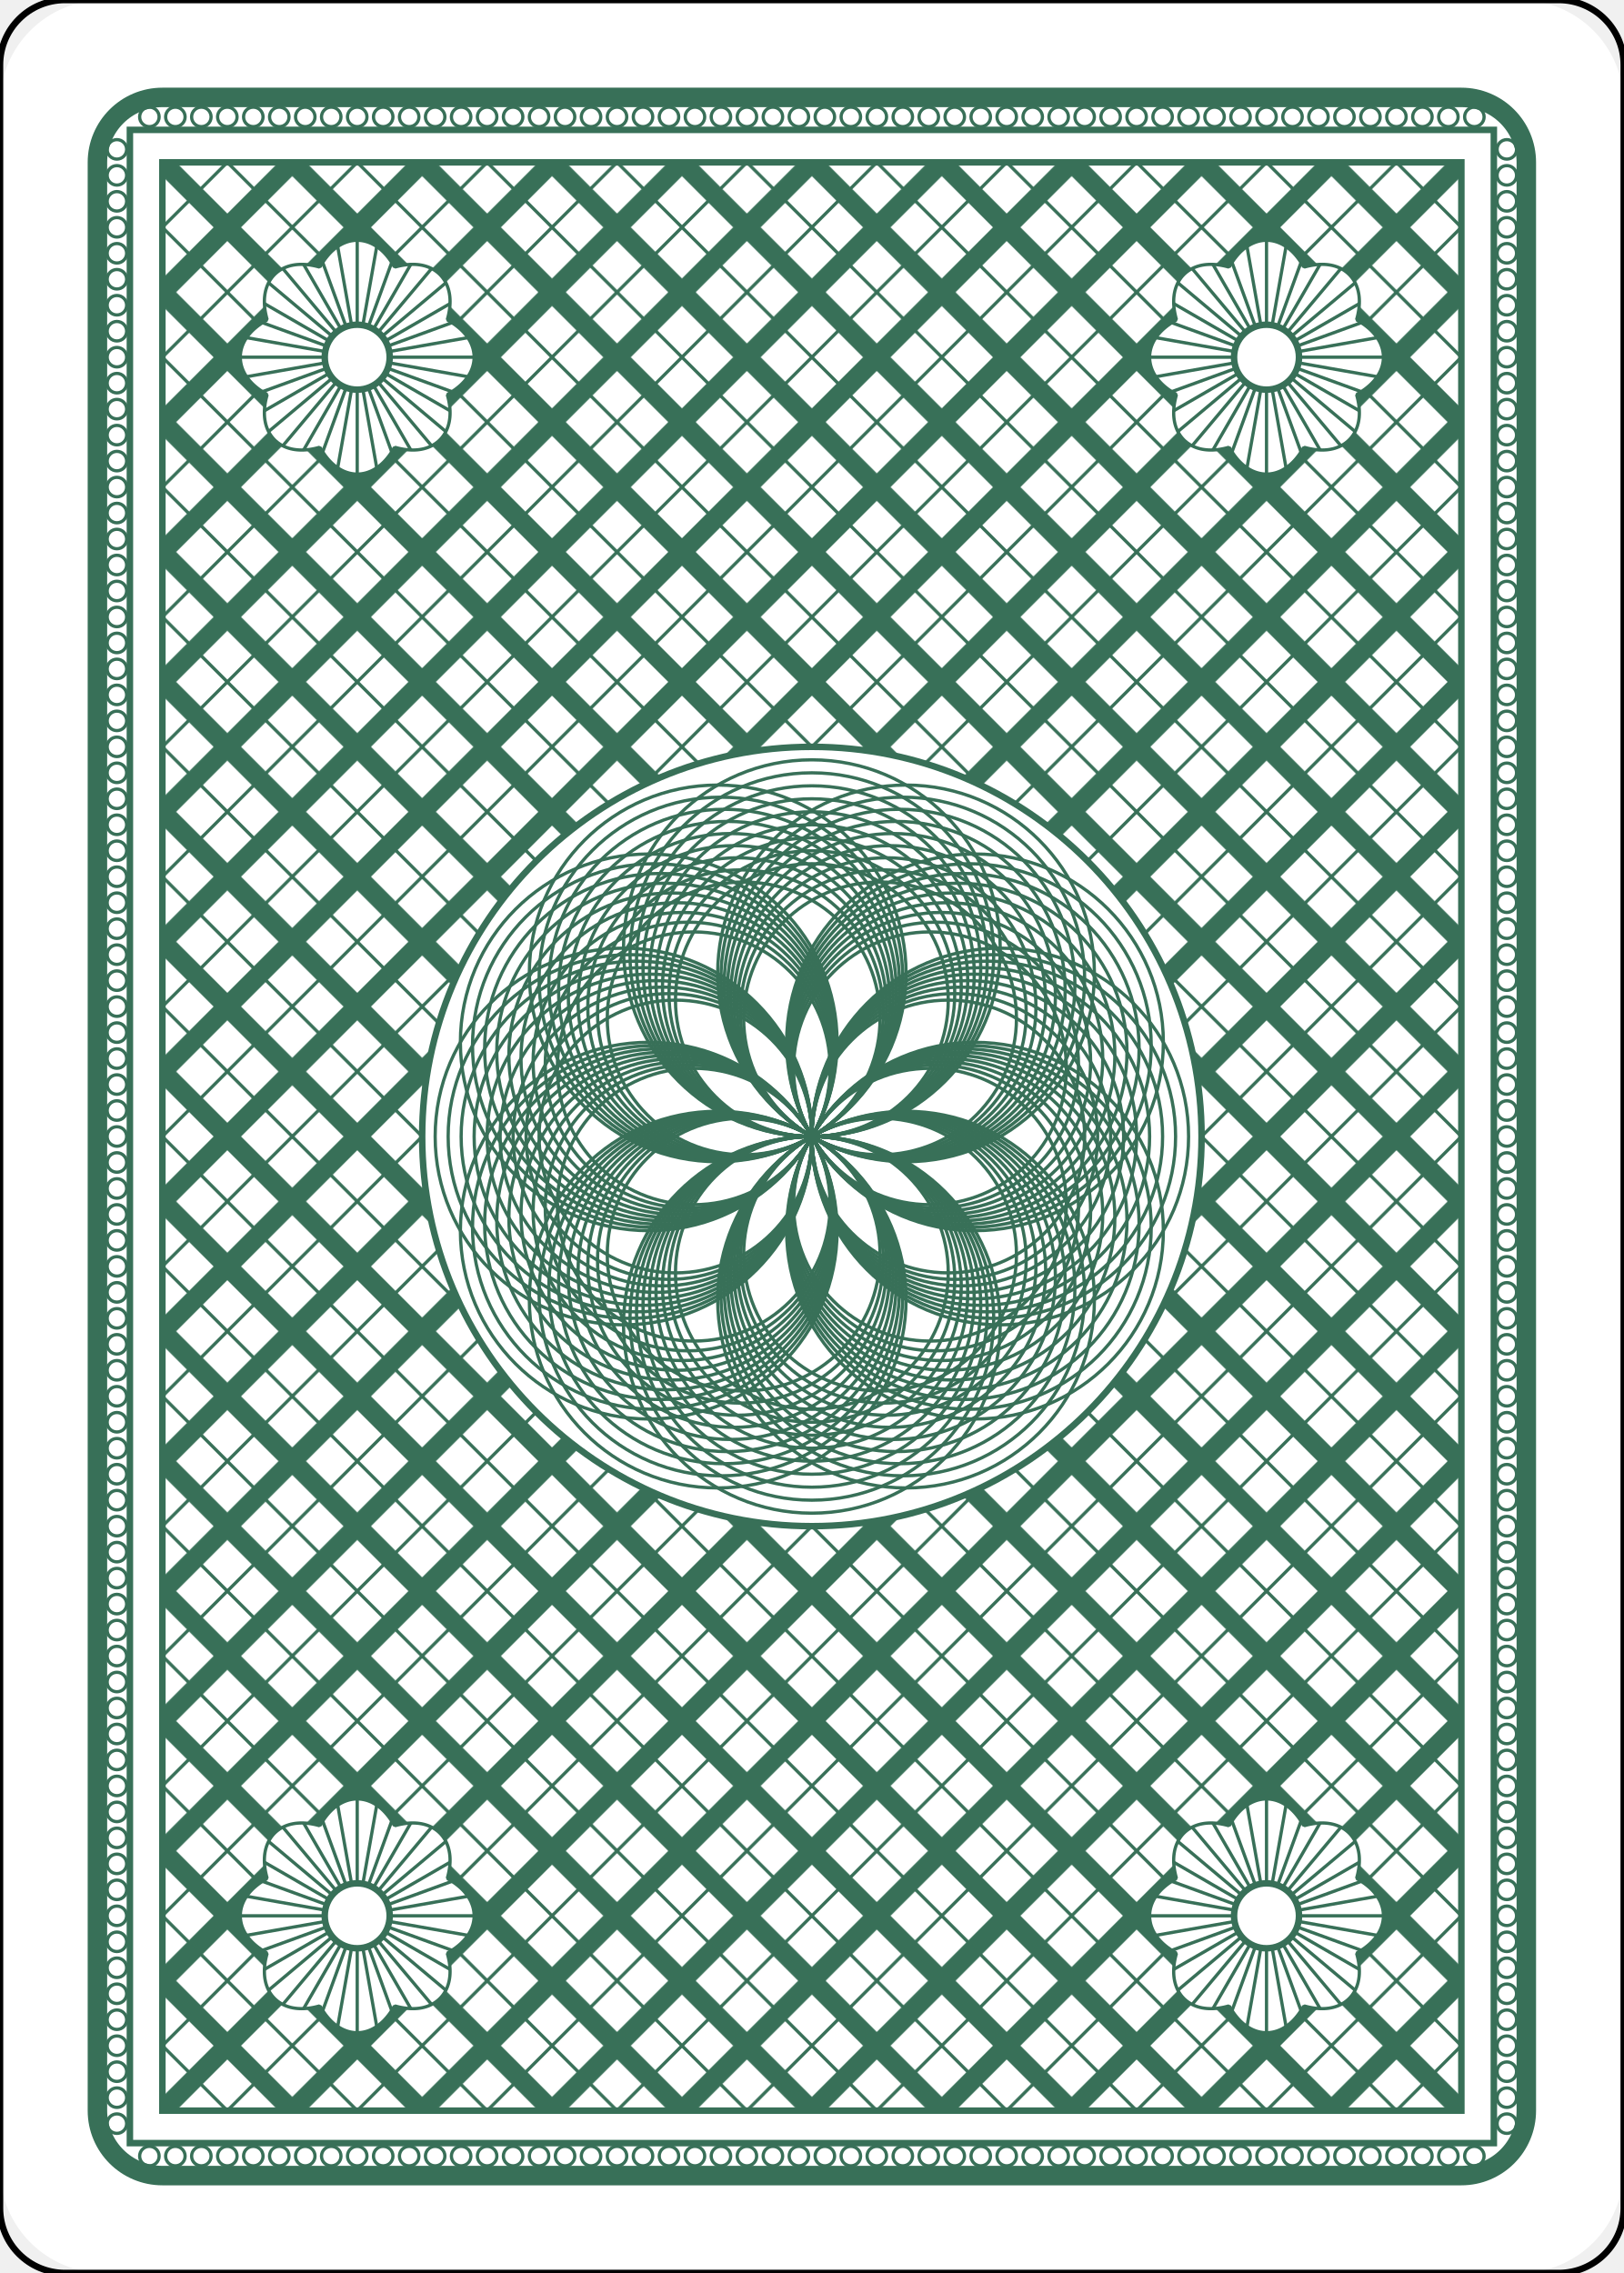
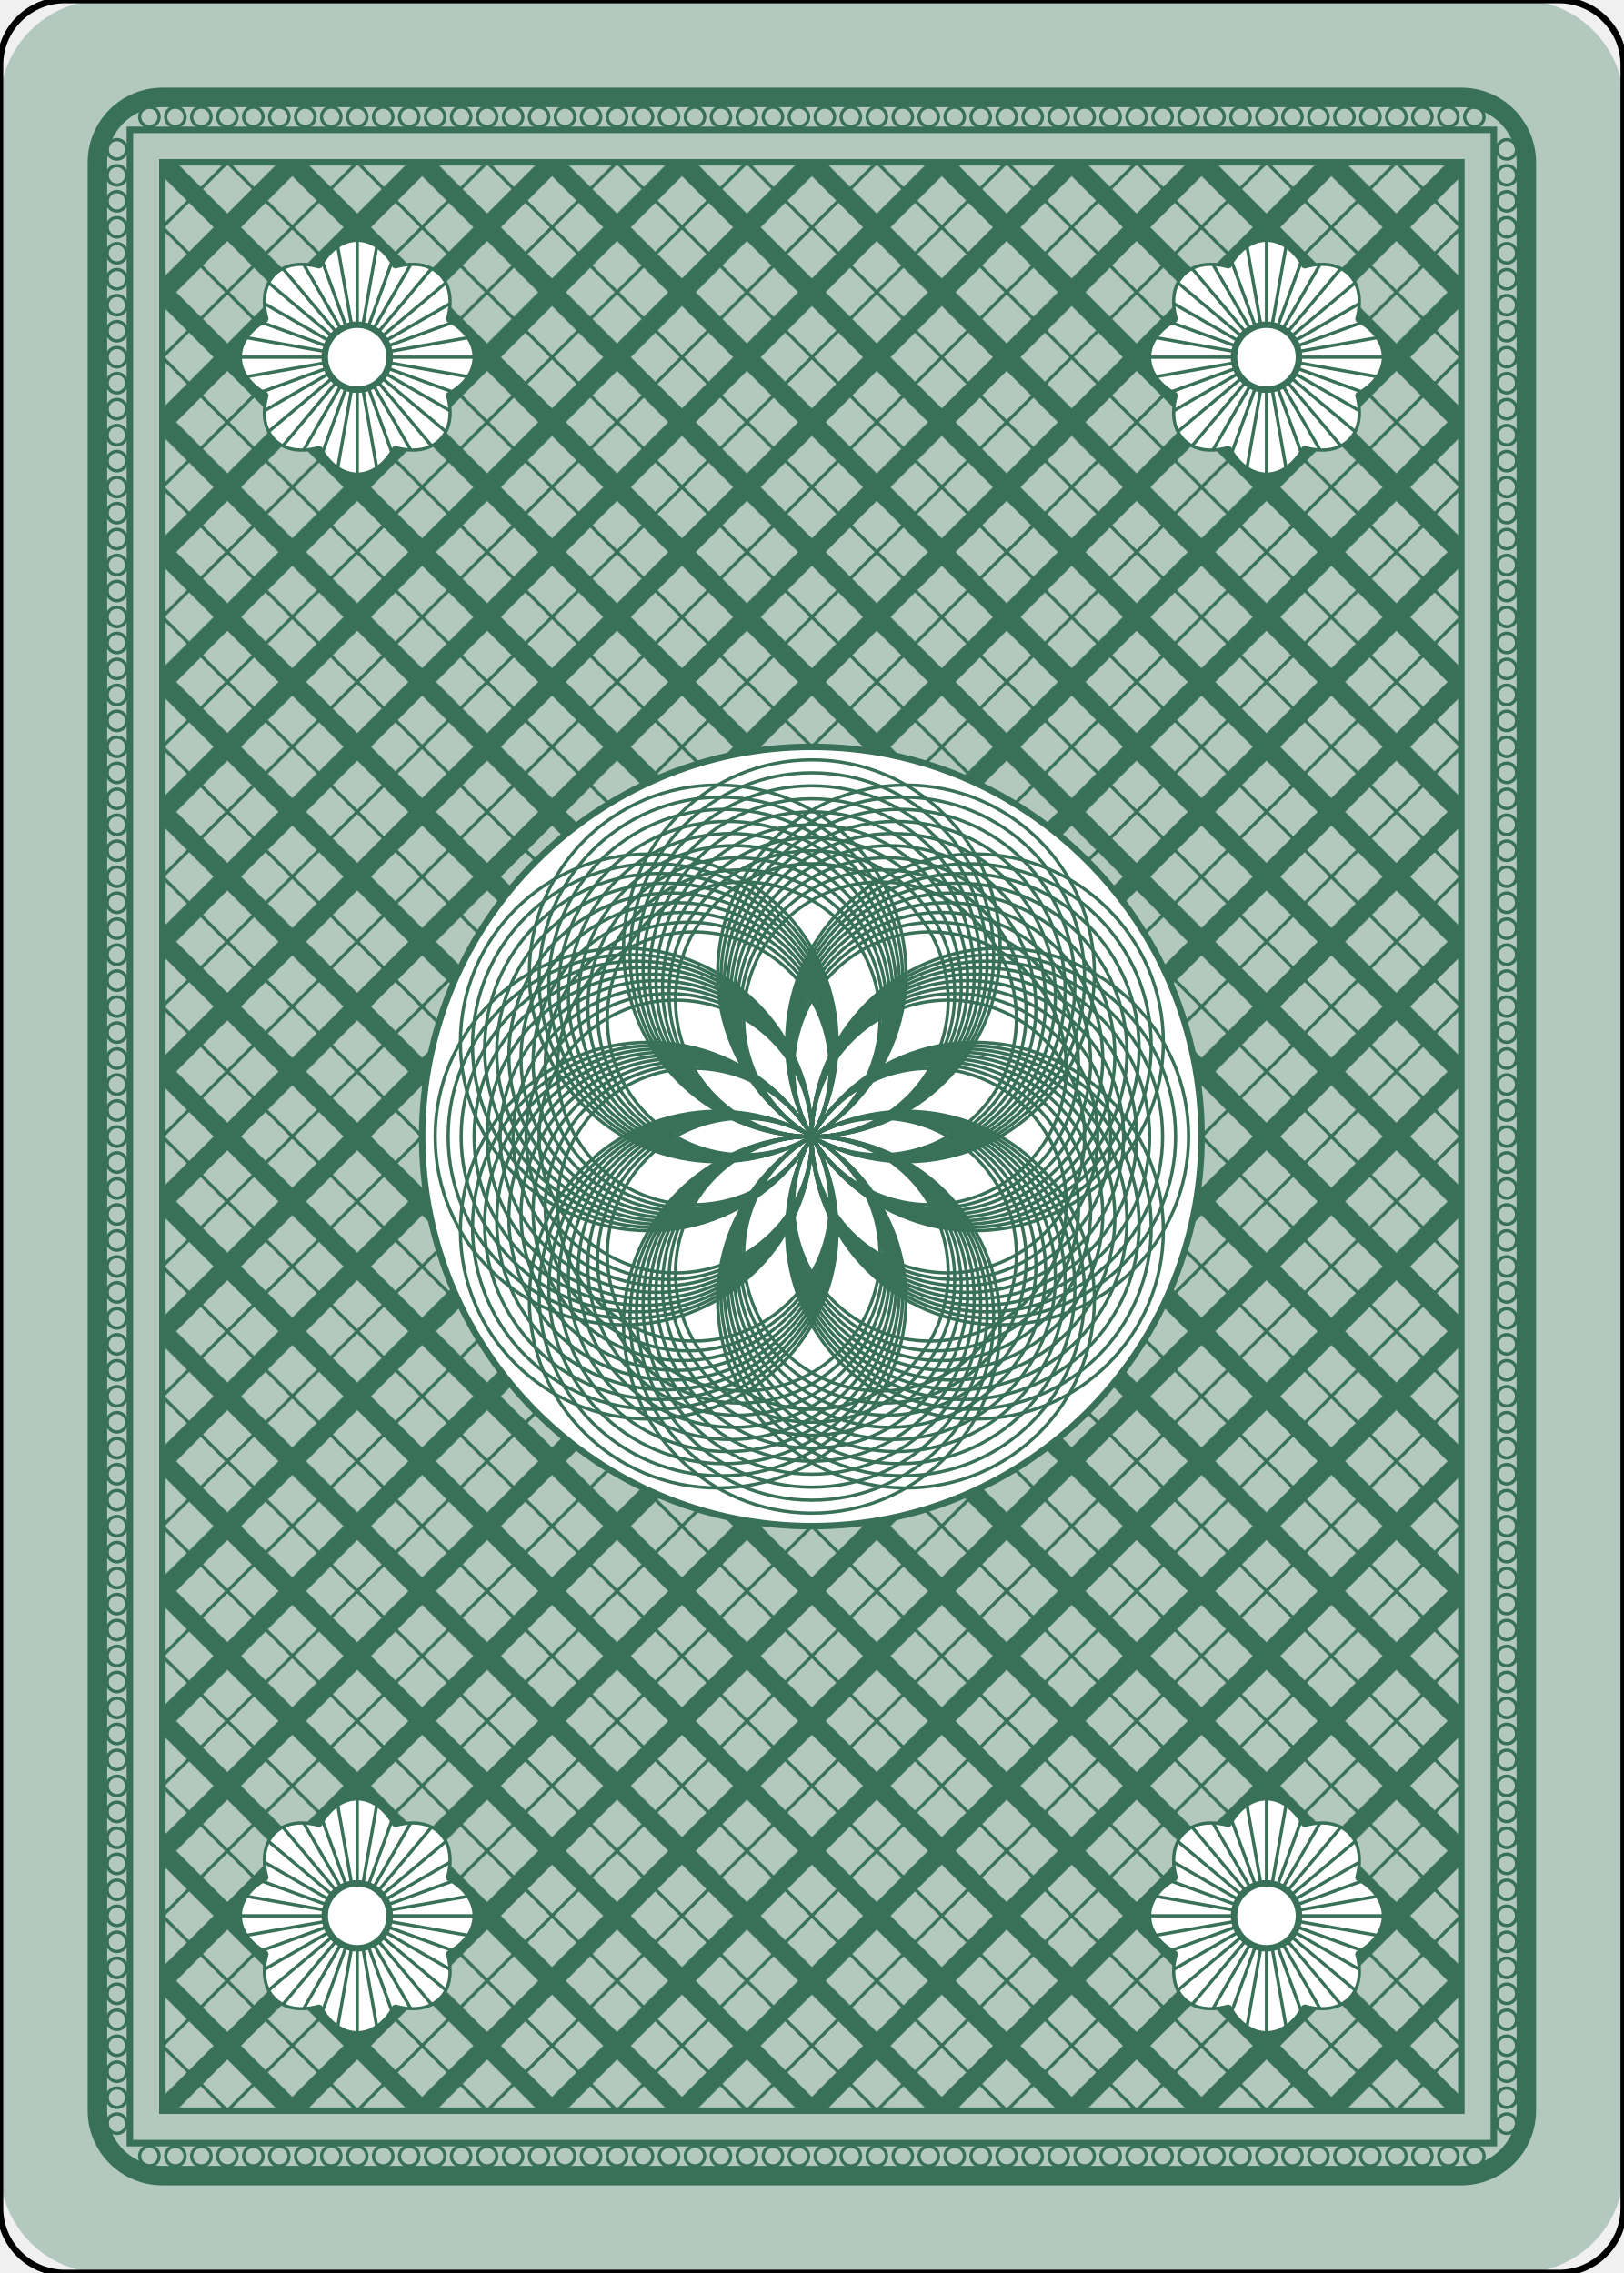
<svg xmlns="http://www.w3.org/2000/svg" xmlns:xlink="http://www.w3.org/1999/xlink" width="250" height="350" baseProfile="full">
-   <rect data-bg="1" width="250" height="350" rx="16" fill="#fff" />
+   <rect data-bg="1" width="250" height="350" rx="16" fill="#b3c9c0" />
  <defs>
    <pattern id="a" width="20" height="20" x="25" y="25" patternUnits="userSpaceOnUse">
      <path stroke="#387058" stroke-width="3" d="m0 0 20 20M20 0 0 20" />
      <path stroke="#387058" stroke-width=".5" d="m10 0 10 10M20 10 10 20M10 20 0 10M0 10 10 0" />
    </pattern>
    <g id="b" stroke="#387058">
      <path fill="#fff" stroke-width=".5" d="m18 0-.01.314-.03.313-.05.312-.07.309-.089.305-.108.301-.126.297-.144.29-.16.285-.178.278-.192.27-.207.262-.22.254-.234.245-.244.236-.255.226-.264.217-.271.208-.279.198-.284.188-.289.18-.291.17-.101.244.086.327.077.33.067.335.057.337.045.339.034.34.02.34.005.34-.008.338-.023.335-.04.332-.054.327-.071.321-.088.315-.104.308-.12.299-.137.289-.153.279-.17.267-.184.256-.2.243-.215.229-.23.215-.242.2-.256.185-.267.17-.28.152-.288.137-.3.12-.307.104-.315.088-.321.07-.327.056-.332.039-.335.023-.338.008-.34-.006-.34-.02-.34-.033-.34-.045-.336-.057-.335-.067-.33-.077-.327-.086-.244.1-.17.292-.18.289-.188.284-.198.279-.208.271-.217.264-.226.255-.236.244-.245.233-.254.22-.262.208-.27.192-.278.177-.284.161-.291.144-.297.126-.301.108-.305.09-.31.069-.31.05-.314.03L0 18l-.314-.01-.313-.03-.312-.05-.309-.07-.305-.089-.301-.108-.297-.126-.29-.144-.285-.16-.278-.178-.27-.192-.262-.207-.254-.22-.245-.234-.236-.244-.226-.255-.217-.264-.208-.271-.198-.279-.188-.284-.18-.289-.17-.291-.244-.101-.327.086-.33.077-.335.067-.337.057-.339.045-.34.034-.34.02-.34.005-.338-.008-.335-.023-.332-.04-.327-.054-.321-.071-.315-.088-.308-.104-.299-.12-.289-.137-.279-.153-.267-.17-.256-.184-.243-.2-.229-.215-.215-.23-.2-.242-.185-.256-.17-.267-.152-.28-.137-.288-.12-.3-.104-.307-.088-.315-.07-.321-.056-.327-.039-.332-.023-.335-.008-.338.006-.34.02-.34.033-.34.045-.34.057-.336.067-.335.077-.33.086-.327-.1-.244-.292-.17-.289-.18-.284-.188-.279-.198-.271-.208-.264-.217-.255-.226-.244-.236-.233-.245-.22-.254-.208-.262-.192-.27-.177-.278-.161-.284-.144-.291-.126-.297-.108-.301-.09-.305-.069-.31-.05-.31-.03-.314L-18 0l.01-.314.03-.313.05-.312.07-.309.089-.305.108-.301.126-.297.144-.29.16-.285.178-.278.192-.27.207-.262.22-.254.234-.245.244-.236.255-.226.264-.217.271-.208.279-.198.284-.188.289-.18.291-.17.101-.244-.086-.327-.077-.33-.067-.335-.057-.337-.045-.339-.034-.34-.02-.34-.005-.34.008-.338.023-.335.04-.332.054-.327.071-.321.088-.315.104-.308.12-.299.137-.289.153-.279.17-.267.184-.256.2-.243.215-.229.23-.215.242-.2.256-.185.267-.17.28-.152.288-.137.3-.12.307-.104.315-.088.321-.07.327-.056.332-.039.335-.023.338-.008.34.006.34.02.34.033.34.045.336.057.335.067.33.077.327.086.244-.1.17-.292.18-.289.188-.284.198-.279.208-.271.217-.264.226-.255.236-.244.245-.233.254-.22.262-.208.27-.192.278-.177.284-.161.291-.144.297-.126.301-.108.305-.09.31-.069.31-.05.314-.03L0-18l.314.01.313.03.312.05.309.07.305.089.301.108.297.126.29.144.285.16.278.178.27.192.262.207.254.22.245.234.236.244.226.255.217.264.208.271.198.279.188.284.18.289.17.291.244.101.327-.086.33-.077.335-.067.337-.057.339-.045.34-.034.34-.02.34-.005.338.008.335.023.332.04.327.054.321.071.315.088.308.104.299.12.289.137.279.153.267.17.256.184.243.2.229.215.215.23.2.242.185.256.17.267.152.28.137.288.12.3.104.307.088.315.07.321.056.327.039.332.023.335.008.338-.006.34-.02.34-.033.34-.045.34-.057.336-.067.335-.077.33-.086.327.1.244.292.17.289.18.284.188.279.198.271.208.264.217.255.226.244.236.233.245.22.254.208.262.192.27.177.278.161.284.144.291.126.297.108.301.09.305.069.31.05.31.03.314z" />
      <path stroke-width=".5" d="M18 0H5M17.035 3.004 4.924.868M14.585 5.308 4.698 1.71M14.289 8.25 4.33 2.5M13.65 11.454l-9.82-8.24M11.454 13.65l-8.24-9.82M8.25 14.289 2.5 4.33M5.308 14.585 1.71 4.698M3.004 17.035.868 4.924M0 18V5M-3.004 17.035-.868 4.924M-5.308 14.585l3.598-9.887M-8.25 14.289-2.5 4.33M-11.454 13.65l8.24-9.82M-13.65 11.454l9.82-8.24M-14.289 8.25-4.33 2.5M-14.585 5.308l9.887-3.598M-17.035 3.004-4.924.868M-18 0h13M-17.035-3.004-4.924-.868M-14.585-5.308l9.887 3.598M-14.289-8.25-4.33-2.5M-13.65-11.454l9.82 8.24M-11.454-13.65l8.24 9.82M-8.25-14.289-2.5-4.33M-5.308-14.585l3.598 9.887M-3.004-17.035-.868-4.924M0-18v13M3.004-17.035.868-4.924M5.308-14.585 1.71-4.698M8.25-14.289 2.5-4.33M11.454-13.65l-8.24 9.82M13.65-11.454l-9.82 8.24M14.289-8.25 4.33-2.5M14.585-5.308 4.698-1.71M17.035-3.004 4.924-.868M18 0H5" />
      <circle r="5" fill="none" />
    </g>
  </defs>
  <rect width="250" height="350" fill="none" stroke="#000" rx="10" ry="10" />
  <rect width="220" height="320" x="15" y="15" fill="none" stroke="#387058" stroke-width="3" rx="10" ry="10" />
  <path fill="none" stroke="#387058" d="M20 20h210v310H20z" />
  <path fill="url(#a)" stroke="#387058" d="M25 25h200v300H25z" />
  <circle cx="23" cy="18" r="1.5" fill="none" stroke="#387058" stroke-width=".5" />
  <circle cx="27" cy="18" r="1.5" fill="none" stroke="#387058" stroke-width=".5" />
  <circle cx="31" cy="18" r="1.5" fill="none" stroke="#387058" stroke-width=".5" />
  <circle cx="35" cy="18" r="1.5" fill="none" stroke="#387058" stroke-width=".5" />
  <circle cx="39" cy="18" r="1.5" fill="none" stroke="#387058" stroke-width=".5" />
  <circle cx="43" cy="18" r="1.5" fill="none" stroke="#387058" stroke-width=".5" />
  <circle cx="47" cy="18" r="1.5" fill="none" stroke="#387058" stroke-width=".5" />
  <circle cx="51" cy="18" r="1.5" fill="none" stroke="#387058" stroke-width=".5" />
  <circle cx="55" cy="18" r="1.5" fill="none" stroke="#387058" stroke-width=".5" />
  <circle cx="59" cy="18" r="1.5" fill="none" stroke="#387058" stroke-width=".5" />
  <circle cx="63" cy="18" r="1.5" fill="none" stroke="#387058" stroke-width=".5" />
  <circle cx="67" cy="18" r="1.5" fill="none" stroke="#387058" stroke-width=".5" />
  <circle cx="71" cy="18" r="1.5" fill="none" stroke="#387058" stroke-width=".5" />
  <circle cx="75" cy="18" r="1.5" fill="none" stroke="#387058" stroke-width=".5" />
  <circle cx="79" cy="18" r="1.5" fill="none" stroke="#387058" stroke-width=".5" />
  <circle cx="83" cy="18" r="1.5" fill="none" stroke="#387058" stroke-width=".5" />
  <circle cx="87" cy="18" r="1.5" fill="none" stroke="#387058" stroke-width=".5" />
  <circle cx="91" cy="18" r="1.5" fill="none" stroke="#387058" stroke-width=".5" />
  <circle cx="95" cy="18" r="1.5" fill="none" stroke="#387058" stroke-width=".5" />
  <circle cx="99" cy="18" r="1.5" fill="none" stroke="#387058" stroke-width=".5" />
  <circle cx="103" cy="18" r="1.5" fill="none" stroke="#387058" stroke-width=".5" />
  <circle cx="107" cy="18" r="1.5" fill="none" stroke="#387058" stroke-width=".5" />
  <circle cx="111" cy="18" r="1.5" fill="none" stroke="#387058" stroke-width=".5" />
  <circle cx="115" cy="18" r="1.5" fill="none" stroke="#387058" stroke-width=".5" />
  <circle cx="119" cy="18" r="1.5" fill="none" stroke="#387058" stroke-width=".5" />
  <circle cx="123" cy="18" r="1.5" fill="none" stroke="#387058" stroke-width=".5" />
  <circle cx="127" cy="18" r="1.5" fill="none" stroke="#387058" stroke-width=".5" />
  <circle cx="131" cy="18" r="1.5" fill="none" stroke="#387058" stroke-width=".5" />
  <circle cx="135" cy="18" r="1.5" fill="none" stroke="#387058" stroke-width=".5" />
  <circle cx="139" cy="18" r="1.5" fill="none" stroke="#387058" stroke-width=".5" />
  <circle cx="143" cy="18" r="1.5" fill="none" stroke="#387058" stroke-width=".5" />
  <circle cx="147" cy="18" r="1.5" fill="none" stroke="#387058" stroke-width=".5" />
  <circle cx="151" cy="18" r="1.5" fill="none" stroke="#387058" stroke-width=".5" />
  <circle cx="155" cy="18" r="1.5" fill="none" stroke="#387058" stroke-width=".5" />
  <circle cx="159" cy="18" r="1.5" fill="none" stroke="#387058" stroke-width=".5" />
  <circle cx="163" cy="18" r="1.5" fill="none" stroke="#387058" stroke-width=".5" />
  <circle cx="167" cy="18" r="1.5" fill="none" stroke="#387058" stroke-width=".5" />
  <circle cx="171" cy="18" r="1.5" fill="none" stroke="#387058" stroke-width=".5" />
  <circle cx="175" cy="18" r="1.5" fill="none" stroke="#387058" stroke-width=".5" />
  <circle cx="179" cy="18" r="1.5" fill="none" stroke="#387058" stroke-width=".5" />
  <circle cx="183" cy="18" r="1.5" fill="none" stroke="#387058" stroke-width=".5" />
  <circle cx="187" cy="18" r="1.5" fill="none" stroke="#387058" stroke-width=".5" />
  <circle cx="191" cy="18" r="1.5" fill="none" stroke="#387058" stroke-width=".5" />
  <circle cx="195" cy="18" r="1.5" fill="none" stroke="#387058" stroke-width=".5" />
  <circle cx="199" cy="18" r="1.5" fill="none" stroke="#387058" stroke-width=".5" />
  <circle cx="203" cy="18" r="1.5" fill="none" stroke="#387058" stroke-width=".5" />
  <circle cx="207" cy="18" r="1.5" fill="none" stroke="#387058" stroke-width=".5" />
  <circle cx="211" cy="18" r="1.5" fill="none" stroke="#387058" stroke-width=".5" />
  <circle cx="215" cy="18" r="1.5" fill="none" stroke="#387058" stroke-width=".5" />
  <circle cx="219" cy="18" r="1.5" fill="none" stroke="#387058" stroke-width=".5" />
  <circle cx="223" cy="18" r="1.5" fill="none" stroke="#387058" stroke-width=".5" />
  <circle cx="227" cy="18" r="1.5" fill="none" stroke="#387058" stroke-width=".5" />
  <circle cx="23" cy="332" r="1.5" fill="none" stroke="#387058" stroke-width=".5" />
  <circle cx="27" cy="332" r="1.5" fill="none" stroke="#387058" stroke-width=".5" />
  <circle cx="31" cy="332" r="1.5" fill="none" stroke="#387058" stroke-width=".5" />
  <circle cx="35" cy="332" r="1.5" fill="none" stroke="#387058" stroke-width=".5" />
  <circle cx="39" cy="332" r="1.5" fill="none" stroke="#387058" stroke-width=".5" />
  <circle cx="43" cy="332" r="1.5" fill="none" stroke="#387058" stroke-width=".5" />
  <circle cx="47" cy="332" r="1.5" fill="none" stroke="#387058" stroke-width=".5" />
  <circle cx="51" cy="332" r="1.5" fill="none" stroke="#387058" stroke-width=".5" />
  <circle cx="55" cy="332" r="1.5" fill="none" stroke="#387058" stroke-width=".5" />
  <circle cx="59" cy="332" r="1.5" fill="none" stroke="#387058" stroke-width=".5" />
  <circle cx="63" cy="332" r="1.5" fill="none" stroke="#387058" stroke-width=".5" />
  <circle cx="67" cy="332" r="1.5" fill="none" stroke="#387058" stroke-width=".5" />
  <circle cx="71" cy="332" r="1.5" fill="none" stroke="#387058" stroke-width=".5" />
  <circle cx="75" cy="332" r="1.5" fill="none" stroke="#387058" stroke-width=".5" />
  <circle cx="79" cy="332" r="1.5" fill="none" stroke="#387058" stroke-width=".5" />
  <circle cx="83" cy="332" r="1.5" fill="none" stroke="#387058" stroke-width=".5" />
  <circle cx="87" cy="332" r="1.5" fill="none" stroke="#387058" stroke-width=".5" />
  <circle cx="91" cy="332" r="1.5" fill="none" stroke="#387058" stroke-width=".5" />
  <circle cx="95" cy="332" r="1.5" fill="none" stroke="#387058" stroke-width=".5" />
  <circle cx="99" cy="332" r="1.5" fill="none" stroke="#387058" stroke-width=".5" />
  <circle cx="103" cy="332" r="1.5" fill="none" stroke="#387058" stroke-width=".5" />
  <circle cx="107" cy="332" r="1.5" fill="none" stroke="#387058" stroke-width=".5" />
  <circle cx="111" cy="332" r="1.5" fill="none" stroke="#387058" stroke-width=".5" />
  <circle cx="115" cy="332" r="1.5" fill="none" stroke="#387058" stroke-width=".5" />
  <circle cx="119" cy="332" r="1.5" fill="none" stroke="#387058" stroke-width=".5" />
  <circle cx="123" cy="332" r="1.5" fill="none" stroke="#387058" stroke-width=".5" />
  <circle cx="127" cy="332" r="1.5" fill="none" stroke="#387058" stroke-width=".5" />
  <circle cx="131" cy="332" r="1.5" fill="none" stroke="#387058" stroke-width=".5" />
  <circle cx="135" cy="332" r="1.5" fill="none" stroke="#387058" stroke-width=".5" />
  <circle cx="139" cy="332" r="1.5" fill="none" stroke="#387058" stroke-width=".5" />
  <circle cx="143" cy="332" r="1.5" fill="none" stroke="#387058" stroke-width=".5" />
  <circle cx="147" cy="332" r="1.5" fill="none" stroke="#387058" stroke-width=".5" />
  <circle cx="151" cy="332" r="1.5" fill="none" stroke="#387058" stroke-width=".5" />
  <circle cx="155" cy="332" r="1.5" fill="none" stroke="#387058" stroke-width=".5" />
  <circle cx="159" cy="332" r="1.5" fill="none" stroke="#387058" stroke-width=".5" />
  <circle cx="163" cy="332" r="1.5" fill="none" stroke="#387058" stroke-width=".5" />
  <circle cx="167" cy="332" r="1.5" fill="none" stroke="#387058" stroke-width=".5" />
  <circle cx="171" cy="332" r="1.5" fill="none" stroke="#387058" stroke-width=".5" />
  <circle cx="175" cy="332" r="1.5" fill="none" stroke="#387058" stroke-width=".5" />
  <circle cx="179" cy="332" r="1.5" fill="none" stroke="#387058" stroke-width=".5" />
  <circle cx="183" cy="332" r="1.5" fill="none" stroke="#387058" stroke-width=".5" />
  <circle cx="187" cy="332" r="1.5" fill="none" stroke="#387058" stroke-width=".5" />
  <circle cx="191" cy="332" r="1.5" fill="none" stroke="#387058" stroke-width=".5" />
  <circle cx="195" cy="332" r="1.5" fill="none" stroke="#387058" stroke-width=".5" />
  <circle cx="199" cy="332" r="1.5" fill="none" stroke="#387058" stroke-width=".5" />
  <circle cx="203" cy="332" r="1.5" fill="none" stroke="#387058" stroke-width=".5" />
  <circle cx="207" cy="332" r="1.5" fill="none" stroke="#387058" stroke-width=".5" />
  <circle cx="211" cy="332" r="1.5" fill="none" stroke="#387058" stroke-width=".5" />
  <circle cx="215" cy="332" r="1.5" fill="none" stroke="#387058" stroke-width=".5" />
  <circle cx="219" cy="332" r="1.5" fill="none" stroke="#387058" stroke-width=".5" />
  <circle cx="223" cy="332" r="1.5" fill="none" stroke="#387058" stroke-width=".5" />
  <circle cx="227" cy="332" r="1.5" fill="none" stroke="#387058" stroke-width=".5" />
  <circle cx="18" cy="23" r="1.5" fill="none" stroke="#387058" stroke-width=".5" />
  <circle cx="18" cy="27" r="1.5" fill="none" stroke="#387058" stroke-width=".5" />
  <circle cx="18" cy="31" r="1.5" fill="none" stroke="#387058" stroke-width=".5" />
  <circle cx="18" cy="35" r="1.5" fill="none" stroke="#387058" stroke-width=".5" />
  <circle cx="18" cy="39" r="1.5" fill="none" stroke="#387058" stroke-width=".5" />
  <circle cx="18" cy="43" r="1.5" fill="none" stroke="#387058" stroke-width=".5" />
  <circle cx="18" cy="47" r="1.5" fill="none" stroke="#387058" stroke-width=".5" />
  <circle cx="18" cy="51" r="1.5" fill="none" stroke="#387058" stroke-width=".5" />
  <circle cx="18" cy="55" r="1.5" fill="none" stroke="#387058" stroke-width=".5" />
  <circle cx="18" cy="59" r="1.5" fill="none" stroke="#387058" stroke-width=".5" />
  <circle cx="18" cy="63" r="1.5" fill="none" stroke="#387058" stroke-width=".5" />
  <circle cx="18" cy="67" r="1.5" fill="none" stroke="#387058" stroke-width=".5" />
  <circle cx="18" cy="71" r="1.5" fill="none" stroke="#387058" stroke-width=".5" />
  <circle cx="18" cy="75" r="1.5" fill="none" stroke="#387058" stroke-width=".5" />
  <circle cx="18" cy="79" r="1.5" fill="none" stroke="#387058" stroke-width=".5" />
  <circle cx="18" cy="83" r="1.5" fill="none" stroke="#387058" stroke-width=".5" />
  <circle cx="18" cy="87" r="1.5" fill="none" stroke="#387058" stroke-width=".5" />
  <circle cx="18" cy="91" r="1.5" fill="none" stroke="#387058" stroke-width=".5" />
  <circle cx="18" cy="95" r="1.5" fill="none" stroke="#387058" stroke-width=".5" />
  <circle cx="18" cy="99" r="1.5" fill="none" stroke="#387058" stroke-width=".5" />
  <circle cx="18" cy="103" r="1.5" fill="none" stroke="#387058" stroke-width=".5" />
  <circle cx="18" cy="107" r="1.5" fill="none" stroke="#387058" stroke-width=".5" />
  <circle cx="18" cy="111" r="1.5" fill="none" stroke="#387058" stroke-width=".5" />
  <circle cx="18" cy="115" r="1.5" fill="none" stroke="#387058" stroke-width=".5" />
  <circle cx="18" cy="119" r="1.5" fill="none" stroke="#387058" stroke-width=".5" />
  <circle cx="18" cy="123" r="1.5" fill="none" stroke="#387058" stroke-width=".5" />
  <circle cx="18" cy="127" r="1.5" fill="none" stroke="#387058" stroke-width=".5" />
  <circle cx="18" cy="131" r="1.5" fill="none" stroke="#387058" stroke-width=".5" />
  <circle cx="18" cy="135" r="1.5" fill="none" stroke="#387058" stroke-width=".5" />
  <circle cx="18" cy="139" r="1.5" fill="none" stroke="#387058" stroke-width=".5" />
  <circle cx="18" cy="143" r="1.5" fill="none" stroke="#387058" stroke-width=".5" />
  <circle cx="18" cy="147" r="1.5" fill="none" stroke="#387058" stroke-width=".5" />
  <circle cx="18" cy="151" r="1.5" fill="none" stroke="#387058" stroke-width=".5" />
  <circle cx="18" cy="155" r="1.5" fill="none" stroke="#387058" stroke-width=".5" />
  <circle cx="18" cy="159" r="1.5" fill="none" stroke="#387058" stroke-width=".5" />
  <circle cx="18" cy="163" r="1.5" fill="none" stroke="#387058" stroke-width=".5" />
  <circle cx="18" cy="167" r="1.5" fill="none" stroke="#387058" stroke-width=".5" />
  <circle cx="18" cy="171" r="1.5" fill="none" stroke="#387058" stroke-width=".5" />
  <circle cx="18" cy="175" r="1.5" fill="none" stroke="#387058" stroke-width=".5" />
  <circle cx="18" cy="179" r="1.5" fill="none" stroke="#387058" stroke-width=".5" />
  <circle cx="18" cy="183" r="1.5" fill="none" stroke="#387058" stroke-width=".5" />
  <circle cx="18" cy="187" r="1.5" fill="none" stroke="#387058" stroke-width=".5" />
  <circle cx="18" cy="191" r="1.5" fill="none" stroke="#387058" stroke-width=".5" />
  <circle cx="18" cy="195" r="1.5" fill="none" stroke="#387058" stroke-width=".5" />
  <circle cx="18" cy="199" r="1.5" fill="none" stroke="#387058" stroke-width=".5" />
  <circle cx="18" cy="203" r="1.5" fill="none" stroke="#387058" stroke-width=".5" />
  <circle cx="18" cy="207" r="1.5" fill="none" stroke="#387058" stroke-width=".5" />
  <circle cx="18" cy="211" r="1.5" fill="none" stroke="#387058" stroke-width=".5" />
  <circle cx="18" cy="215" r="1.5" fill="none" stroke="#387058" stroke-width=".5" />
  <circle cx="18" cy="219" r="1.5" fill="none" stroke="#387058" stroke-width=".5" />
  <circle cx="18" cy="223" r="1.5" fill="none" stroke="#387058" stroke-width=".5" />
  <circle cx="18" cy="227" r="1.5" fill="none" stroke="#387058" stroke-width=".5" />
  <circle cx="18" cy="231" r="1.5" fill="none" stroke="#387058" stroke-width=".5" />
  <circle cx="18" cy="235" r="1.5" fill="none" stroke="#387058" stroke-width=".5" />
  <circle cx="18" cy="239" r="1.5" fill="none" stroke="#387058" stroke-width=".5" />
  <circle cx="18" cy="243" r="1.5" fill="none" stroke="#387058" stroke-width=".5" />
  <circle cx="18" cy="247" r="1.5" fill="none" stroke="#387058" stroke-width=".5" />
  <circle cx="18" cy="251" r="1.5" fill="none" stroke="#387058" stroke-width=".5" />
  <circle cx="18" cy="255" r="1.5" fill="none" stroke="#387058" stroke-width=".5" />
  <circle cx="18" cy="259" r="1.5" fill="none" stroke="#387058" stroke-width=".5" />
  <circle cx="18" cy="263" r="1.5" fill="none" stroke="#387058" stroke-width=".5" />
  <circle cx="18" cy="267" r="1.5" fill="none" stroke="#387058" stroke-width=".5" />
  <circle cx="18" cy="271" r="1.5" fill="none" stroke="#387058" stroke-width=".5" />
  <circle cx="18" cy="275" r="1.5" fill="none" stroke="#387058" stroke-width=".5" />
  <circle cx="18" cy="279" r="1.5" fill="none" stroke="#387058" stroke-width=".5" />
  <circle cx="18" cy="283" r="1.5" fill="none" stroke="#387058" stroke-width=".5" />
  <circle cx="18" cy="287" r="1.5" fill="none" stroke="#387058" stroke-width=".5" />
  <circle cx="18" cy="291" r="1.5" fill="none" stroke="#387058" stroke-width=".5" />
  <circle cx="18" cy="295" r="1.5" fill="none" stroke="#387058" stroke-width=".5" />
  <circle cx="18" cy="299" r="1.5" fill="none" stroke="#387058" stroke-width=".5" />
  <circle cx="18" cy="303" r="1.5" fill="none" stroke="#387058" stroke-width=".5" />
  <circle cx="18" cy="307" r="1.5" fill="none" stroke="#387058" stroke-width=".5" />
  <circle cx="18" cy="311" r="1.5" fill="none" stroke="#387058" stroke-width=".5" />
  <circle cx="18" cy="315" r="1.5" fill="none" stroke="#387058" stroke-width=".5" />
  <circle cx="18" cy="319" r="1.5" fill="none" stroke="#387058" stroke-width=".5" />
  <circle cx="18" cy="323" r="1.5" fill="none" stroke="#387058" stroke-width=".5" />
  <circle cx="18" cy="327" r="1.5" fill="none" stroke="#387058" stroke-width=".5" />
  <circle cx="232" cy="23" r="1.5" fill="none" stroke="#387058" stroke-width=".5" />
  <circle cx="232" cy="27" r="1.5" fill="none" stroke="#387058" stroke-width=".5" />
  <circle cx="232" cy="31" r="1.5" fill="none" stroke="#387058" stroke-width=".5" />
  <circle cx="232" cy="35" r="1.5" fill="none" stroke="#387058" stroke-width=".5" />
  <circle cx="232" cy="39" r="1.5" fill="none" stroke="#387058" stroke-width=".5" />
  <circle cx="232" cy="43" r="1.5" fill="none" stroke="#387058" stroke-width=".5" />
  <circle cx="232" cy="47" r="1.5" fill="none" stroke="#387058" stroke-width=".5" />
  <circle cx="232" cy="51" r="1.5" fill="none" stroke="#387058" stroke-width=".5" />
  <circle cx="232" cy="55" r="1.5" fill="none" stroke="#387058" stroke-width=".5" />
  <circle cx="232" cy="59" r="1.5" fill="none" stroke="#387058" stroke-width=".5" />
  <circle cx="232" cy="63" r="1.5" fill="none" stroke="#387058" stroke-width=".5" />
  <circle cx="232" cy="67" r="1.5" fill="none" stroke="#387058" stroke-width=".5" />
  <circle cx="232" cy="71" r="1.5" fill="none" stroke="#387058" stroke-width=".5" />
  <circle cx="232" cy="75" r="1.5" fill="none" stroke="#387058" stroke-width=".5" />
  <circle cx="232" cy="79" r="1.5" fill="none" stroke="#387058" stroke-width=".5" />
  <circle cx="232" cy="83" r="1.5" fill="none" stroke="#387058" stroke-width=".5" />
  <circle cx="232" cy="87" r="1.5" fill="none" stroke="#387058" stroke-width=".5" />
  <circle cx="232" cy="91" r="1.5" fill="none" stroke="#387058" stroke-width=".5" />
  <circle cx="232" cy="95" r="1.5" fill="none" stroke="#387058" stroke-width=".5" />
  <circle cx="232" cy="99" r="1.5" fill="none" stroke="#387058" stroke-width=".5" />
  <circle cx="232" cy="103" r="1.5" fill="none" stroke="#387058" stroke-width=".5" />
  <circle cx="232" cy="107" r="1.5" fill="none" stroke="#387058" stroke-width=".5" />
  <circle cx="232" cy="111" r="1.5" fill="none" stroke="#387058" stroke-width=".5" />
  <circle cx="232" cy="115" r="1.5" fill="none" stroke="#387058" stroke-width=".5" />
  <circle cx="232" cy="119" r="1.5" fill="none" stroke="#387058" stroke-width=".5" />
  <circle cx="232" cy="123" r="1.5" fill="none" stroke="#387058" stroke-width=".5" />
  <circle cx="232" cy="127" r="1.5" fill="none" stroke="#387058" stroke-width=".5" />
  <circle cx="232" cy="131" r="1.5" fill="none" stroke="#387058" stroke-width=".5" />
  <circle cx="232" cy="135" r="1.5" fill="none" stroke="#387058" stroke-width=".5" />
  <circle cx="232" cy="139" r="1.5" fill="none" stroke="#387058" stroke-width=".5" />
  <circle cx="232" cy="143" r="1.5" fill="none" stroke="#387058" stroke-width=".5" />
  <circle cx="232" cy="147" r="1.5" fill="none" stroke="#387058" stroke-width=".5" />
  <circle cx="232" cy="151" r="1.5" fill="none" stroke="#387058" stroke-width=".5" />
  <circle cx="232" cy="155" r="1.5" fill="none" stroke="#387058" stroke-width=".5" />
  <circle cx="232" cy="159" r="1.5" fill="none" stroke="#387058" stroke-width=".5" />
  <circle cx="232" cy="163" r="1.5" fill="none" stroke="#387058" stroke-width=".5" />
  <circle cx="232" cy="167" r="1.5" fill="none" stroke="#387058" stroke-width=".5" />
  <circle cx="232" cy="171" r="1.5" fill="none" stroke="#387058" stroke-width=".5" />
  <circle cx="232" cy="175" r="1.5" fill="none" stroke="#387058" stroke-width=".5" />
  <circle cx="232" cy="179" r="1.5" fill="none" stroke="#387058" stroke-width=".5" />
  <circle cx="232" cy="183" r="1.5" fill="none" stroke="#387058" stroke-width=".5" />
  <circle cx="232" cy="187" r="1.5" fill="none" stroke="#387058" stroke-width=".5" />
  <circle cx="232" cy="191" r="1.5" fill="none" stroke="#387058" stroke-width=".5" />
  <circle cx="232" cy="195" r="1.5" fill="none" stroke="#387058" stroke-width=".5" />
  <circle cx="232" cy="199" r="1.5" fill="none" stroke="#387058" stroke-width=".5" />
  <circle cx="232" cy="203" r="1.5" fill="none" stroke="#387058" stroke-width=".5" />
  <circle cx="232" cy="207" r="1.5" fill="none" stroke="#387058" stroke-width=".5" />
  <circle cx="232" cy="211" r="1.5" fill="none" stroke="#387058" stroke-width=".5" />
  <circle cx="232" cy="215" r="1.5" fill="none" stroke="#387058" stroke-width=".5" />
  <circle cx="232" cy="219" r="1.5" fill="none" stroke="#387058" stroke-width=".5" />
  <circle cx="232" cy="223" r="1.5" fill="none" stroke="#387058" stroke-width=".5" />
  <circle cx="232" cy="227" r="1.5" fill="none" stroke="#387058" stroke-width=".5" />
  <circle cx="232" cy="231" r="1.5" fill="none" stroke="#387058" stroke-width=".5" />
  <circle cx="232" cy="235" r="1.5" fill="none" stroke="#387058" stroke-width=".5" />
  <circle cx="232" cy="239" r="1.5" fill="none" stroke="#387058" stroke-width=".5" />
  <circle cx="232" cy="243" r="1.5" fill="none" stroke="#387058" stroke-width=".5" />
  <circle cx="232" cy="247" r="1.5" fill="none" stroke="#387058" stroke-width=".5" />
  <circle cx="232" cy="251" r="1.5" fill="none" stroke="#387058" stroke-width=".5" />
  <circle cx="232" cy="255" r="1.5" fill="none" stroke="#387058" stroke-width=".5" />
  <circle cx="232" cy="259" r="1.5" fill="none" stroke="#387058" stroke-width=".5" />
  <circle cx="232" cy="263" r="1.5" fill="none" stroke="#387058" stroke-width=".5" />
  <circle cx="232" cy="267" r="1.5" fill="none" stroke="#387058" stroke-width=".5" />
  <circle cx="232" cy="271" r="1.5" fill="none" stroke="#387058" stroke-width=".5" />
  <circle cx="232" cy="275" r="1.5" fill="none" stroke="#387058" stroke-width=".5" />
  <circle cx="232" cy="279" r="1.5" fill="none" stroke="#387058" stroke-width=".5" />
  <circle cx="232" cy="283" r="1.5" fill="none" stroke="#387058" stroke-width=".5" />
  <circle cx="232" cy="287" r="1.5" fill="none" stroke="#387058" stroke-width=".5" />
  <circle cx="232" cy="291" r="1.5" fill="none" stroke="#387058" stroke-width=".5" />
  <circle cx="232" cy="295" r="1.5" fill="none" stroke="#387058" stroke-width=".5" />
  <circle cx="232" cy="299" r="1.5" fill="none" stroke="#387058" stroke-width=".5" />
  <circle cx="232" cy="303" r="1.5" fill="none" stroke="#387058" stroke-width=".5" />
  <circle cx="232" cy="307" r="1.5" fill="none" stroke="#387058" stroke-width=".5" />
  <circle cx="232" cy="311" r="1.5" fill="none" stroke="#387058" stroke-width=".5" />
  <circle cx="232" cy="315" r="1.5" fill="none" stroke="#387058" stroke-width=".5" />
  <circle cx="232" cy="319" r="1.5" fill="none" stroke="#387058" stroke-width=".5" />
  <circle cx="232" cy="323" r="1.5" fill="none" stroke="#387058" stroke-width=".5" />
  <circle cx="232" cy="327" r="1.5" fill="none" stroke="#387058" stroke-width=".5" />
  <circle cx="125" cy="175" r="60" fill="#fff" stroke="#387058" />
  <circle cx="146" cy="175" r="21" fill="none" stroke="#387058" stroke-width=".5" />
  <circle cx="147" cy="175" r="22" fill="none" stroke="#387058" stroke-width=".5" />
  <circle cx="148" cy="175" r="23" fill="none" stroke="#387058" stroke-width=".5" />
  <circle cx="149" cy="175" r="24" fill="none" stroke="#387058" stroke-width=".5" />
  <circle cx="150" cy="175" r="25" fill="none" stroke="#387058" stroke-width=".5" />
  <circle cx="151" cy="175" r="26" fill="none" stroke="#387058" stroke-width=".5" />
  <circle cx="152" cy="175" r="27" fill="none" stroke="#387058" stroke-width=".5" />
  <circle cx="153" cy="175" r="28" fill="none" stroke="#387058" stroke-width=".5" />
  <circle cx="154" cy="175" r="29" fill="none" stroke="#387058" stroke-width=".5" />
  <circle cx="143.187" cy="185.5" r="21" fill="none" stroke="#387058" stroke-width=".5" />
  <circle cx="144.053" cy="186" r="22" fill="none" stroke="#387058" stroke-width=".5" />
  <circle cx="144.919" cy="186.5" r="23" fill="none" stroke="#387058" stroke-width=".5" />
  <circle cx="145.785" cy="187" r="24" fill="none" stroke="#387058" stroke-width=".5" />
  <circle cx="146.651" cy="187.5" r="25" fill="none" stroke="#387058" stroke-width=".5" />
  <circle cx="147.517" cy="188" r="26" fill="none" stroke="#387058" stroke-width=".5" />
  <circle cx="148.383" cy="188.5" r="27" fill="none" stroke="#387058" stroke-width=".5" />
  <circle cx="149.249" cy="189" r="28" fill="none" stroke="#387058" stroke-width=".5" />
  <circle cx="150.115" cy="189.5" r="29" fill="none" stroke="#387058" stroke-width=".5" />
  <circle cx="135.5" cy="193.187" r="21" fill="none" stroke="#387058" stroke-width=".5" />
  <circle cx="136" cy="194.053" r="22" fill="none" stroke="#387058" stroke-width=".5" />
  <circle cx="136.5" cy="194.919" r="23" fill="none" stroke="#387058" stroke-width=".5" />
  <circle cx="137" cy="195.785" r="24" fill="none" stroke="#387058" stroke-width=".5" />
  <circle cx="137.5" cy="196.651" r="25" fill="none" stroke="#387058" stroke-width=".5" />
  <circle cx="138" cy="197.517" r="26" fill="none" stroke="#387058" stroke-width=".5" />
  <circle cx="138.5" cy="198.383" r="27" fill="none" stroke="#387058" stroke-width=".5" />
  <circle cx="139" cy="199.249" r="28" fill="none" stroke="#387058" stroke-width=".5" />
  <circle cx="139.5" cy="200.115" r="29" fill="none" stroke="#387058" stroke-width=".5" />
  <circle cx="125" cy="196" r="21" fill="none" stroke="#387058" stroke-width=".5" />
  <circle cx="125" cy="197" r="22" fill="none" stroke="#387058" stroke-width=".5" />
  <circle cx="125" cy="198" r="23" fill="none" stroke="#387058" stroke-width=".5" />
  <circle cx="125" cy="199" r="24" fill="none" stroke="#387058" stroke-width=".5" />
  <circle cx="125" cy="200" r="25" fill="none" stroke="#387058" stroke-width=".5" />
  <circle cx="125" cy="201" r="26" fill="none" stroke="#387058" stroke-width=".5" />
  <circle cx="125" cy="202" r="27" fill="none" stroke="#387058" stroke-width=".5" />
  <circle cx="125" cy="203" r="28" fill="none" stroke="#387058" stroke-width=".5" />
  <circle cx="125" cy="204" r="29" fill="none" stroke="#387058" stroke-width=".5" />
  <circle cx="114.5" cy="193.187" r="21" fill="none" stroke="#387058" stroke-width=".5" />
  <circle cx="114" cy="194.053" r="22" fill="none" stroke="#387058" stroke-width=".5" />
  <circle cx="113.5" cy="194.919" r="23" fill="none" stroke="#387058" stroke-width=".5" />
  <circle cx="113" cy="195.785" r="24" fill="none" stroke="#387058" stroke-width=".5" />
  <circle cx="112.5" cy="196.651" r="25" fill="none" stroke="#387058" stroke-width=".5" />
  <circle cx="112" cy="197.517" r="26" fill="none" stroke="#387058" stroke-width=".5" />
  <circle cx="111.5" cy="198.383" r="27" fill="none" stroke="#387058" stroke-width=".5" />
  <circle cx="111" cy="199.249" r="28" fill="none" stroke="#387058" stroke-width=".5" />
  <circle cx="110.5" cy="200.115" r="29" fill="none" stroke="#387058" stroke-width=".5" />
  <circle cx="106.813" cy="185.5" r="21" fill="none" stroke="#387058" stroke-width=".5" />
  <circle cx="105.947" cy="186" r="22" fill="none" stroke="#387058" stroke-width=".5" />
  <circle cx="105.081" cy="186.5" r="23" fill="none" stroke="#387058" stroke-width=".5" />
  <circle cx="104.215" cy="187" r="24" fill="none" stroke="#387058" stroke-width=".5" />
  <circle cx="103.349" cy="187.5" r="25" fill="none" stroke="#387058" stroke-width=".5" />
  <circle cx="102.483" cy="188" r="26" fill="none" stroke="#387058" stroke-width=".5" />
  <circle cx="101.617" cy="188.5" r="27" fill="none" stroke="#387058" stroke-width=".5" />
  <circle cx="100.751" cy="189" r="28" fill="none" stroke="#387058" stroke-width=".5" />
  <circle cx="99.885" cy="189.5" r="29" fill="none" stroke="#387058" stroke-width=".5" />
  <circle cx="104" cy="175" r="21" fill="none" stroke="#387058" stroke-width=".5" />
  <circle cx="103" cy="175" r="22" fill="none" stroke="#387058" stroke-width=".5" />
  <circle cx="102" cy="175" r="23" fill="none" stroke="#387058" stroke-width=".5" />
  <circle cx="101" cy="175" r="24" fill="none" stroke="#387058" stroke-width=".5" />
  <circle cx="100" cy="175" r="25" fill="none" stroke="#387058" stroke-width=".5" />
  <circle cx="99" cy="175" r="26" fill="none" stroke="#387058" stroke-width=".5" />
  <circle cx="98" cy="175" r="27" fill="none" stroke="#387058" stroke-width=".5" />
  <circle cx="97" cy="175" r="28" fill="none" stroke="#387058" stroke-width=".5" />
  <circle cx="96" cy="175" r="29" fill="none" stroke="#387058" stroke-width=".5" />
  <circle cx="106.813" cy="164.5" r="21" fill="none" stroke="#387058" stroke-width=".5" />
  <circle cx="105.947" cy="164" r="22" fill="none" stroke="#387058" stroke-width=".5" />
  <circle cx="105.081" cy="163.5" r="23" fill="none" stroke="#387058" stroke-width=".5" />
  <circle cx="104.215" cy="163" r="24" fill="none" stroke="#387058" stroke-width=".5" />
  <circle cx="103.349" cy="162.5" r="25" fill="none" stroke="#387058" stroke-width=".5" />
  <circle cx="102.483" cy="162" r="26" fill="none" stroke="#387058" stroke-width=".5" />
  <circle cx="101.617" cy="161.5" r="27" fill="none" stroke="#387058" stroke-width=".5" />
  <circle cx="100.751" cy="161" r="28" fill="none" stroke="#387058" stroke-width=".5" />
  <circle cx="99.885" cy="160.5" r="29" fill="none" stroke="#387058" stroke-width=".5" />
  <circle cx="114.5" cy="156.813" r="21" fill="none" stroke="#387058" stroke-width=".5" />
  <circle cx="114" cy="155.947" r="22" fill="none" stroke="#387058" stroke-width=".5" />
  <circle cx="113.5" cy="155.081" r="23" fill="none" stroke="#387058" stroke-width=".5" />
  <circle cx="113" cy="154.215" r="24" fill="none" stroke="#387058" stroke-width=".5" />
  <circle cx="112.5" cy="153.349" r="25" fill="none" stroke="#387058" stroke-width=".5" />
  <circle cx="112" cy="152.483" r="26" fill="none" stroke="#387058" stroke-width=".5" />
  <circle cx="111.5" cy="151.617" r="27" fill="none" stroke="#387058" stroke-width=".5" />
  <circle cx="111" cy="150.751" r="28" fill="none" stroke="#387058" stroke-width=".5" />
  <circle cx="110.5" cy="149.885" r="29" fill="none" stroke="#387058" stroke-width=".5" />
  <circle cx="125" cy="154" r="21" fill="none" stroke="#387058" stroke-width=".5" />
  <circle cx="125" cy="153" r="22" fill="none" stroke="#387058" stroke-width=".5" />
  <circle cx="125" cy="152" r="23" fill="none" stroke="#387058" stroke-width=".5" />
  <circle cx="125" cy="151" r="24" fill="none" stroke="#387058" stroke-width=".5" />
  <circle cx="125" cy="150" r="25" fill="none" stroke="#387058" stroke-width=".5" />
  <circle cx="125" cy="149" r="26" fill="none" stroke="#387058" stroke-width=".5" />
  <circle cx="125" cy="148" r="27" fill="none" stroke="#387058" stroke-width=".5" />
  <circle cx="125" cy="147" r="28" fill="none" stroke="#387058" stroke-width=".5" />
  <circle cx="125" cy="146" r="29" fill="none" stroke="#387058" stroke-width=".5" />
  <circle cx="135.5" cy="156.813" r="21" fill="none" stroke="#387058" stroke-width=".5" />
  <circle cx="136" cy="155.947" r="22" fill="none" stroke="#387058" stroke-width=".5" />
  <circle cx="136.5" cy="155.081" r="23" fill="none" stroke="#387058" stroke-width=".5" />
  <circle cx="137" cy="154.215" r="24" fill="none" stroke="#387058" stroke-width=".5" />
  <circle cx="137.5" cy="153.349" r="25" fill="none" stroke="#387058" stroke-width=".5" />
  <circle cx="138" cy="152.483" r="26" fill="none" stroke="#387058" stroke-width=".5" />
  <circle cx="138.5" cy="151.617" r="27" fill="none" stroke="#387058" stroke-width=".5" />
  <circle cx="139" cy="150.751" r="28" fill="none" stroke="#387058" stroke-width=".5" />
  <circle cx="139.5" cy="149.885" r="29" fill="none" stroke="#387058" stroke-width=".5" />
  <circle cx="143.187" cy="164.5" r="21" fill="none" stroke="#387058" stroke-width=".5" />
  <circle cx="144.053" cy="164" r="22" fill="none" stroke="#387058" stroke-width=".5" />
  <circle cx="144.919" cy="163.5" r="23" fill="none" stroke="#387058" stroke-width=".5" />
  <circle cx="145.785" cy="163" r="24" fill="none" stroke="#387058" stroke-width=".5" />
  <circle cx="146.651" cy="162.5" r="25" fill="none" stroke="#387058" stroke-width=".5" />
  <circle cx="147.517" cy="162" r="26" fill="none" stroke="#387058" stroke-width=".5" />
  <circle cx="148.383" cy="161.5" r="27" fill="none" stroke="#387058" stroke-width=".5" />
  <circle cx="149.249" cy="161" r="28" fill="none" stroke="#387058" stroke-width=".5" />
  <circle cx="150.115" cy="160.5" r="29" fill="none" stroke="#387058" stroke-width=".5" />
  <use xlink:href="#b" x="55" y="55" />
  <use xlink:href="#b" x="195" y="55" />
  <use xlink:href="#b" x="55" y="295" />
  <use xlink:href="#b" x="195" y="295" />
</svg>
